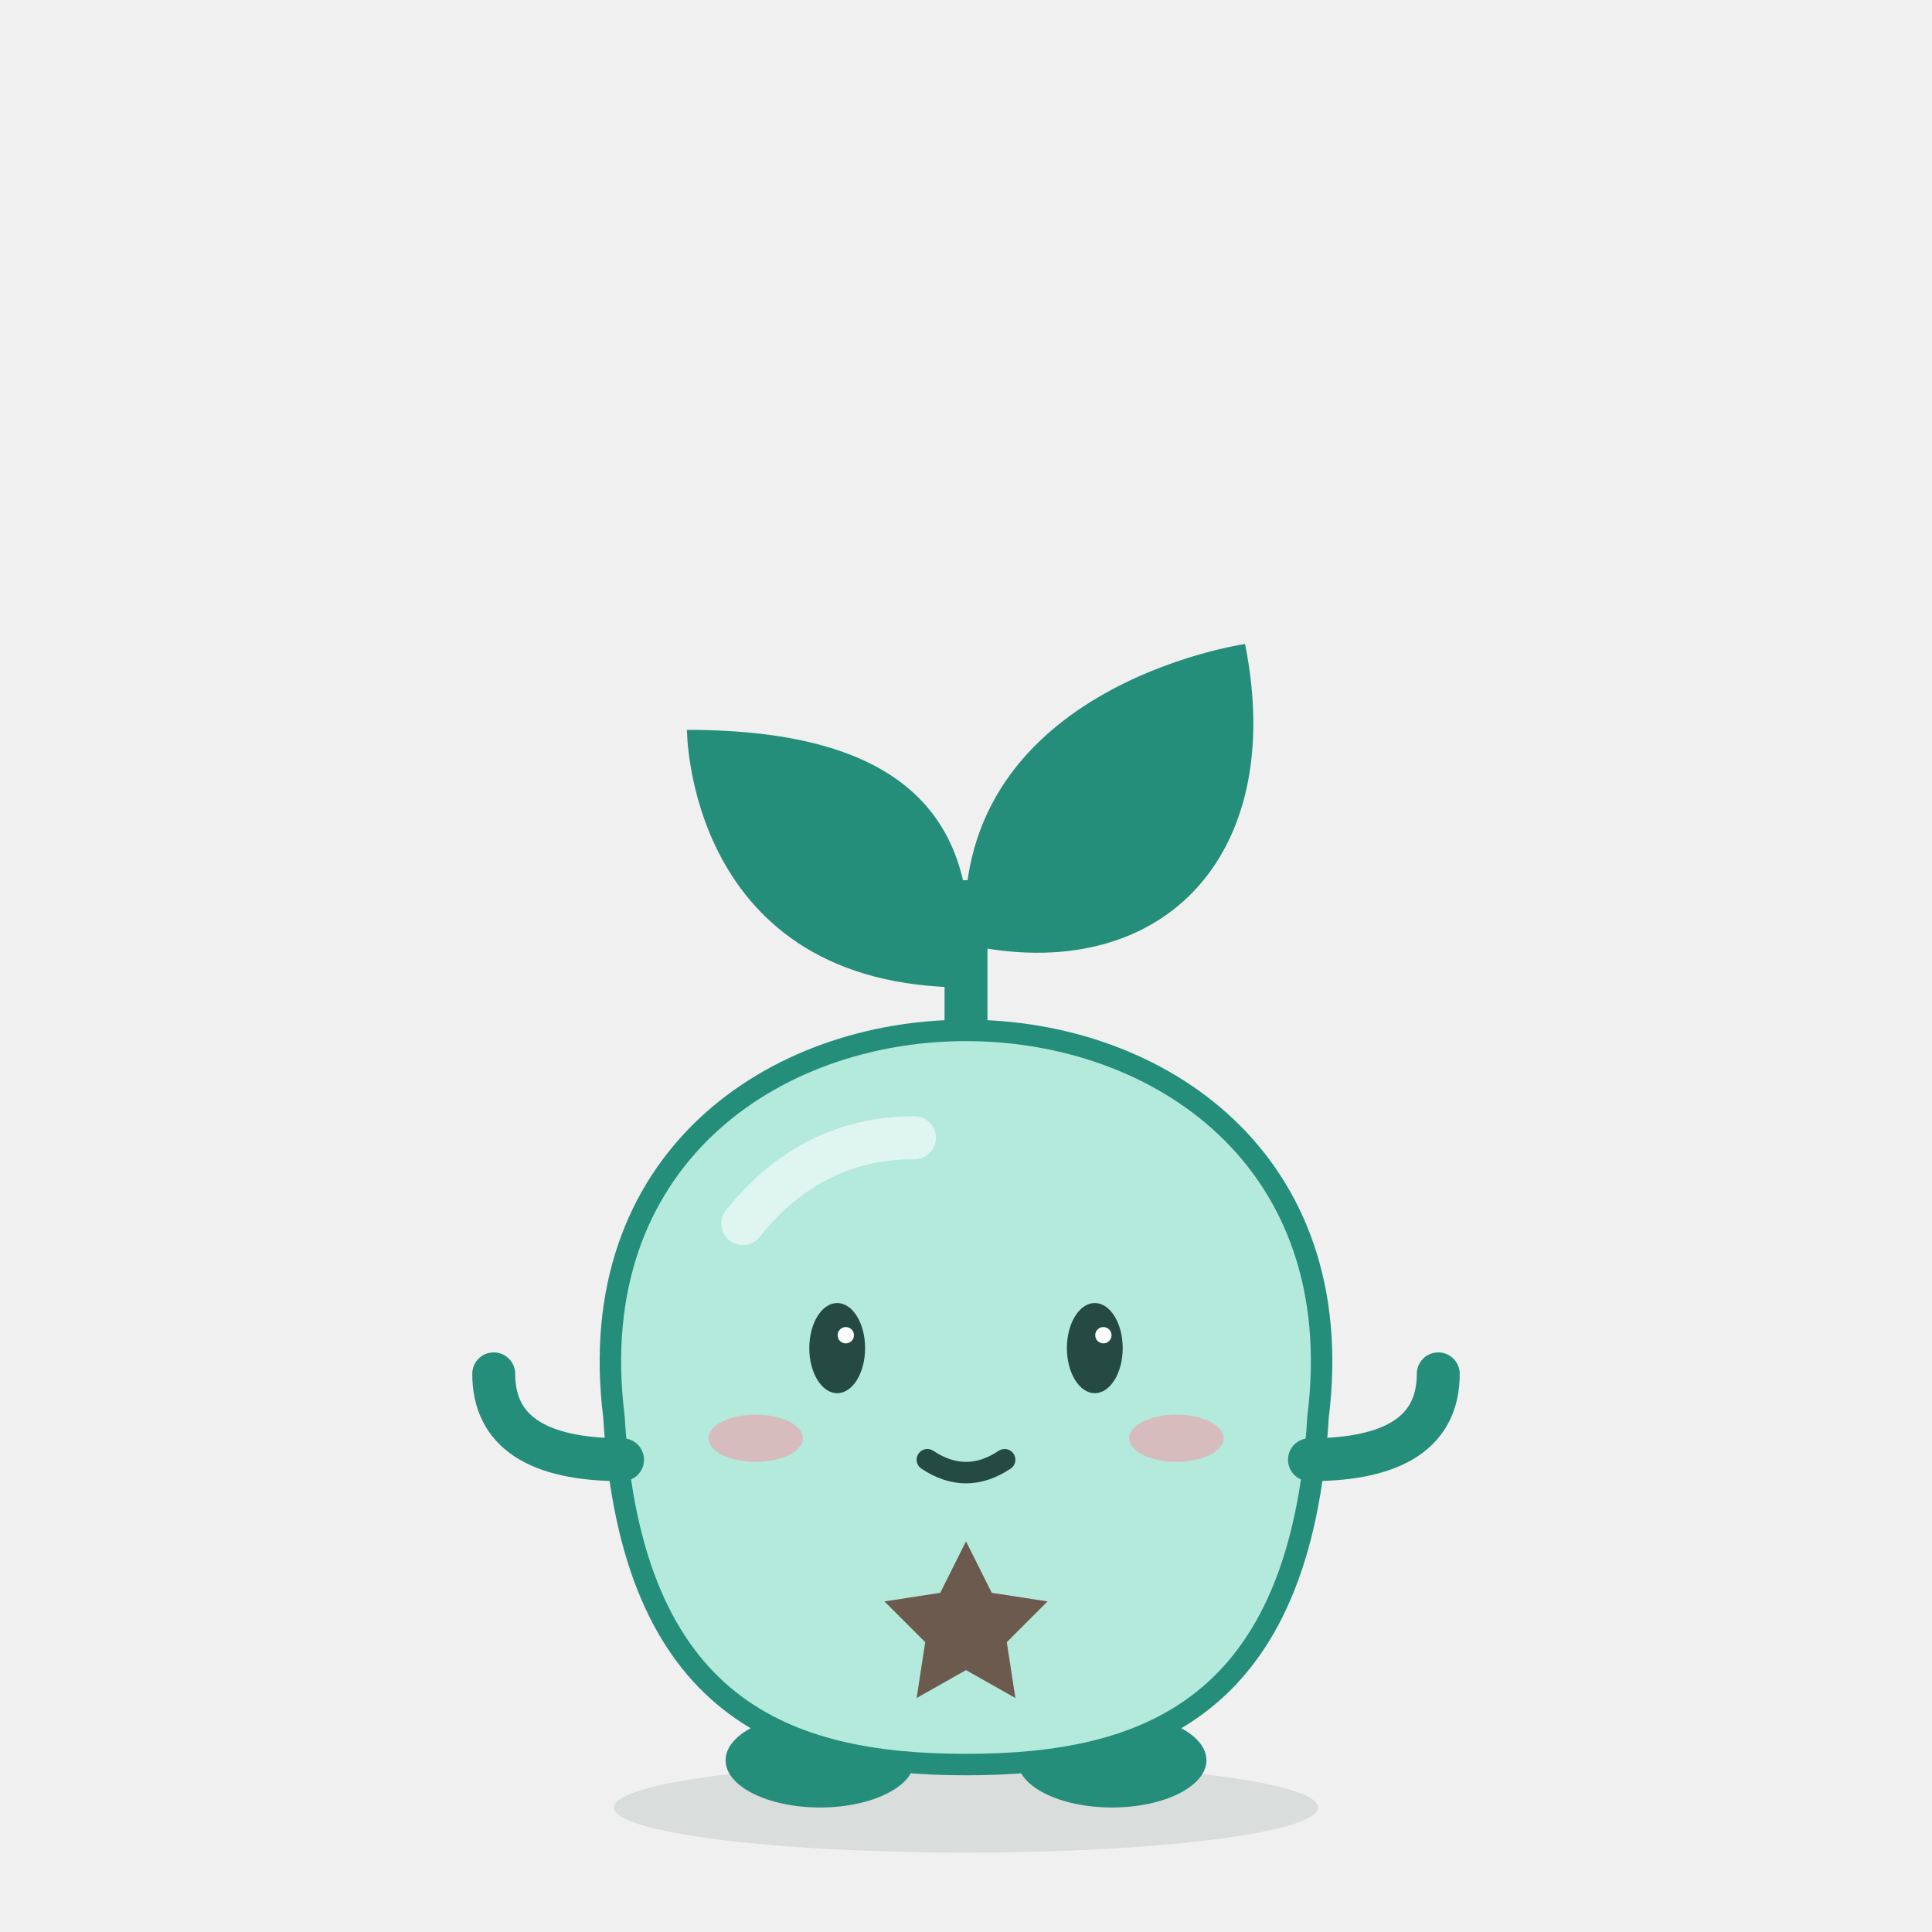
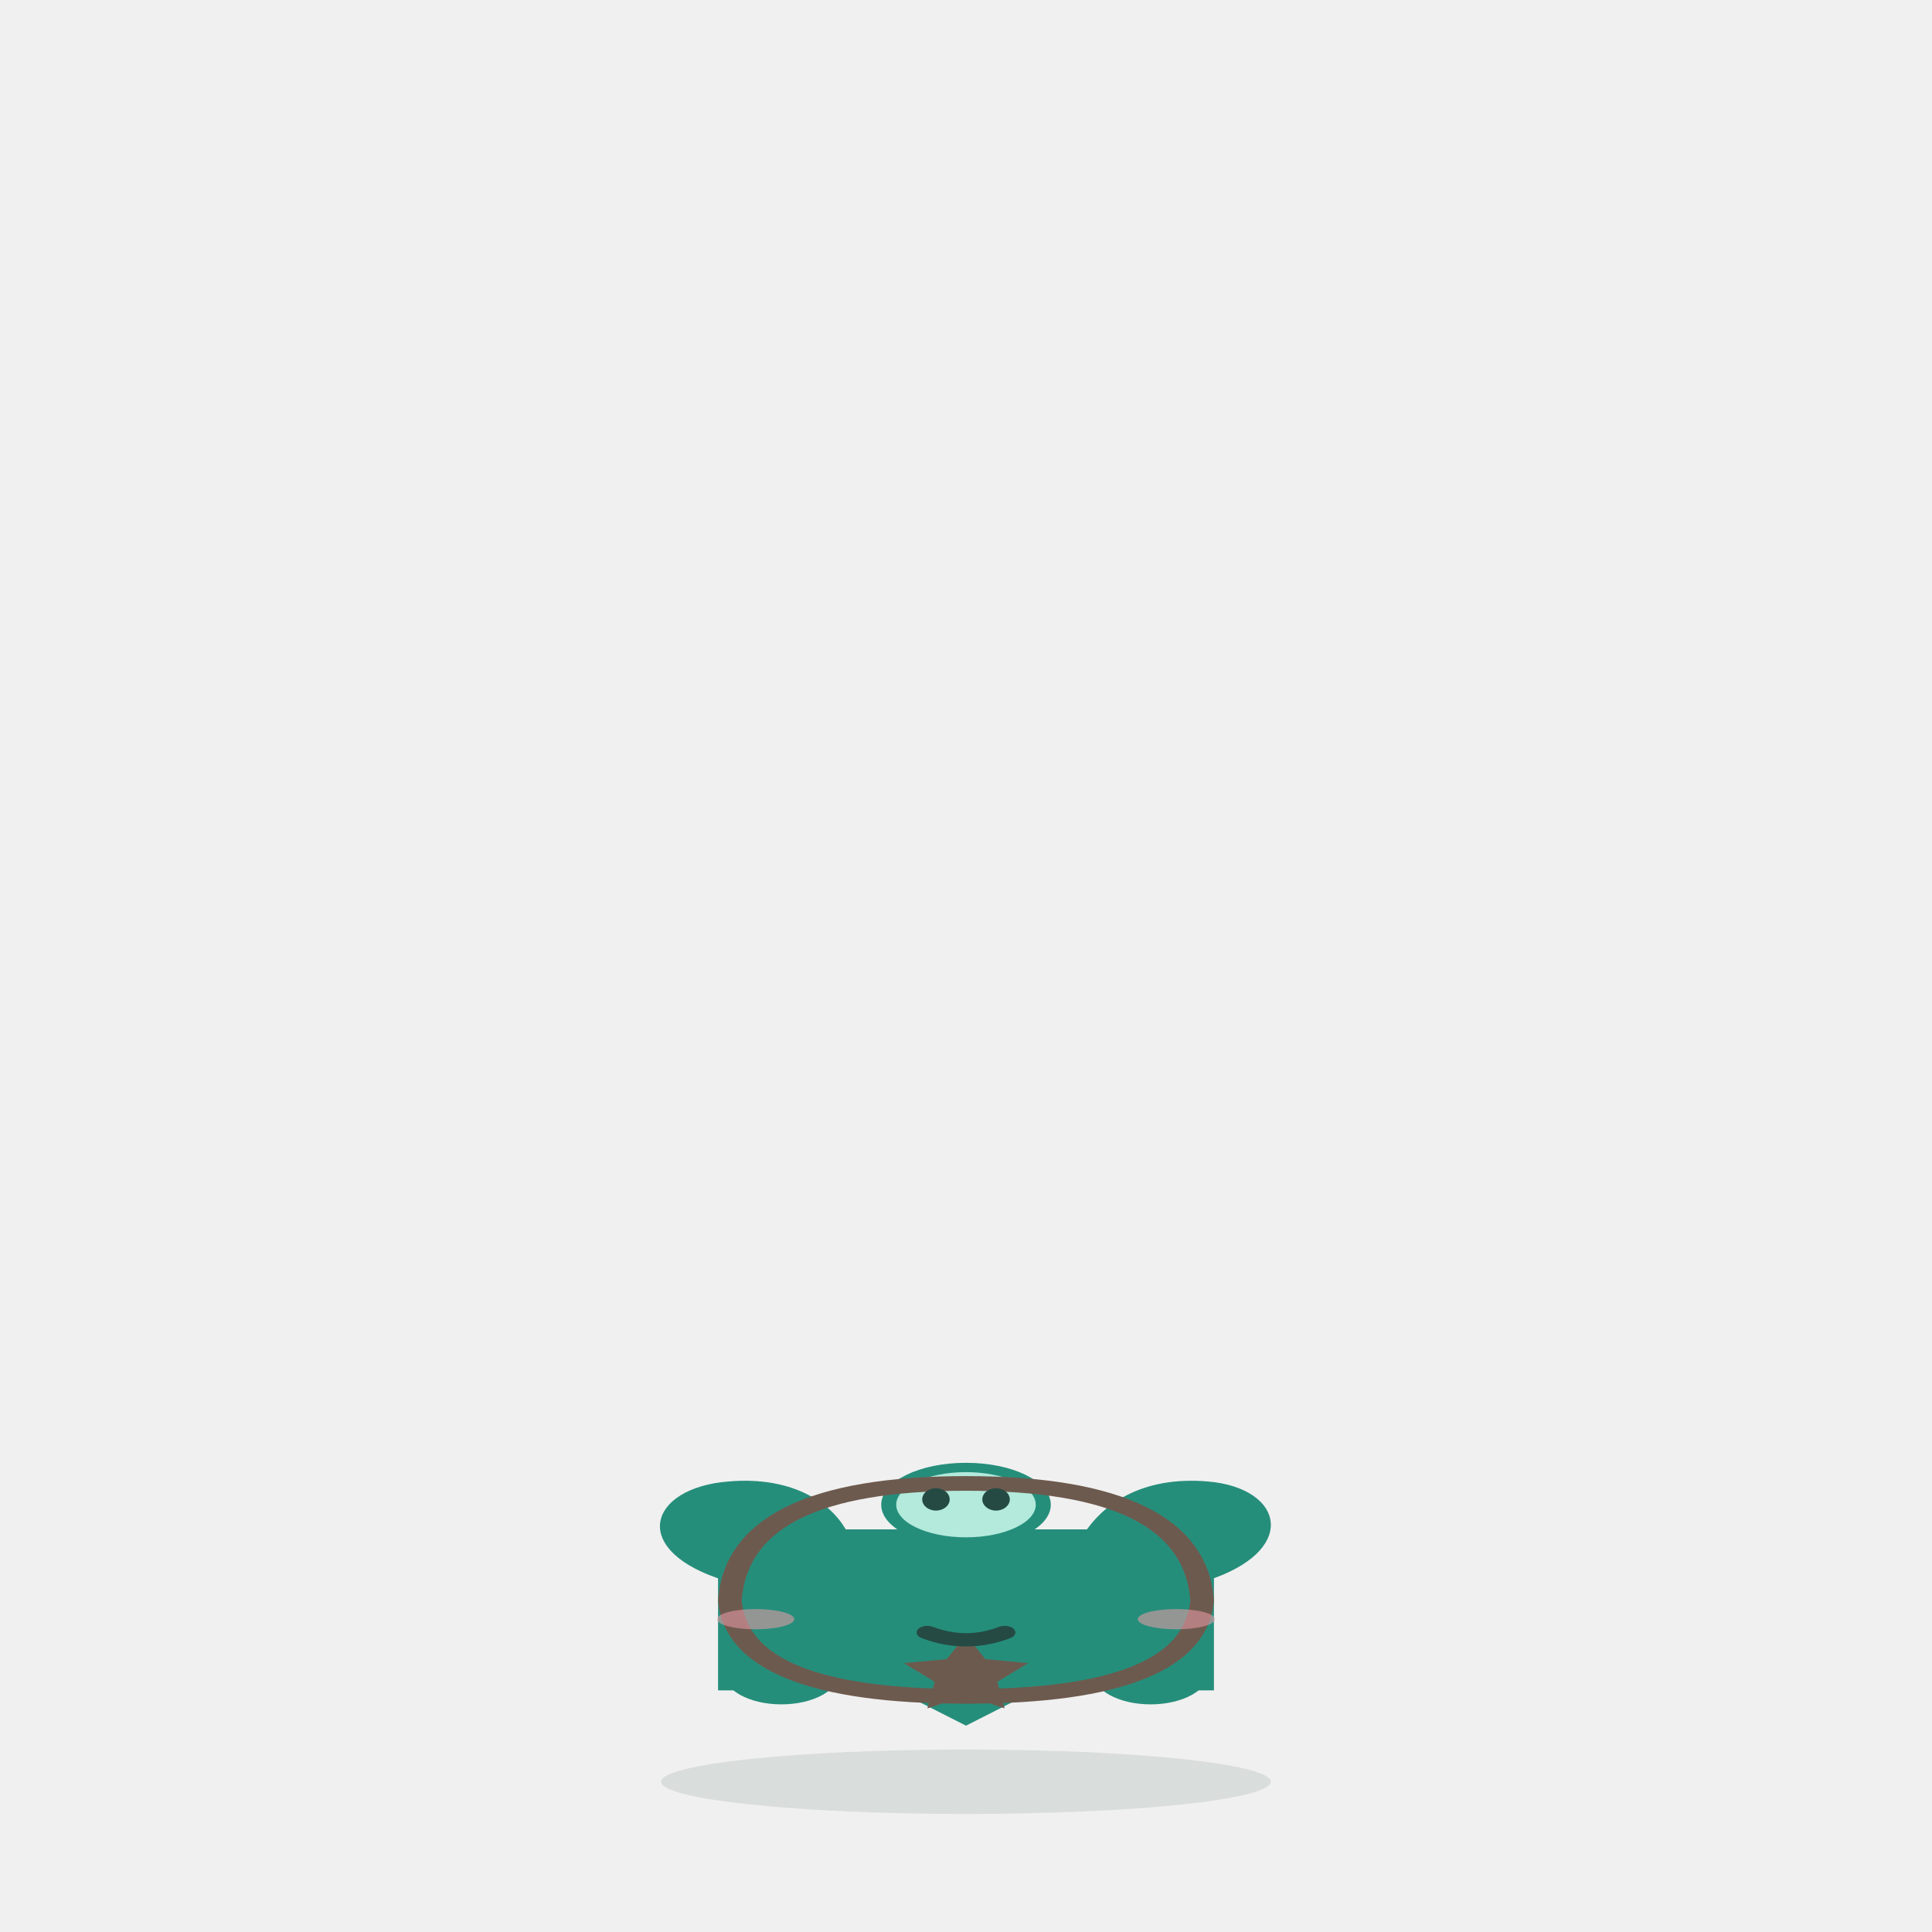
- <svg xmlns="http://www.w3.org/2000/svg" viewBox="-15 -25 45 45" role="img" aria-label="Sprout Buddy">
-   <style>
- #body-js{transform-origin:7.5px 15px}.breathe{animation:breathe 3s ease-in-out infinite}.rest{animation:breathe 5s ease-in-out infinite}.celebrate{animation:bounce .7s ease-in-out infinite}.work{animation:breathe 1.7s ease-in-out infinite}.sway{animation:sway 1s ease-in-out infinite}.sparkle,.dream{animation:glow 1.6s ease-in-out infinite}.leaf{transform-origin:7.5px 1px;animation:sway 3s ease-in-out infinite}
- @keyframes breathe{50%{transform:translateY(-.5px) scaleY(1.02)}}@keyframes bounce{50%{transform:translateY(-2px) rotate(-3deg)}}@keyframes sway{50%{transform:rotate(5deg)}}@keyframes glow{50%{opacity:.4}}
- @media(prefers-reduced-motion:reduce){*{animation:none!important}}
- </style>
-   <ellipse id="shadow-js" cx="7.5" cy="17.1" rx="8.2" ry="1.05" fill="#294b43" opacity=".12" />
-   <g id="body-js">
-     <g class="sway">
-       <g class="leaf">
-         <path d="M7.5 2V-4" stroke="#258e7b" stroke-width="1" stroke-linecap="round" />
-         <path d="M7.5-2C1-2 1-8 1-8c5 0 7 2 6.5 6zM7.5-3C7-9 14-10 14-10c1 5-2 8-6.5 7z" fill="#258e7b" />
+ <svg xmlns="http://www.w3.org/2000/svg" viewBox="-15 -25 45 45" role="img" data-species="turtle" aria-label="Mossy Turtle">
+   <style>#body-js{transform-origin:7.5px 15px}.breathe{animation:breathe 3s ease-in-out infinite}.rest{animation:breathe 5s ease-in-out infinite}.celebrate{animation:bounce .7s ease-in-out infinite}.work{animation:breathe 1.7s ease-in-out infinite}.sway{animation:sway 1s ease-in-out infinite}.sparkle,.dream{animation:glow 1.6s ease-in-out infinite}.leaf{transform-origin:7.5px 3.7px;animation:sway 3s ease-in-out infinite}@keyframes breathe{50%{transform:translateY(-.25px) scaleY(1.012)}}@keyframes bounce{50%{transform:translateY(-1px) rotate(-2deg)}}@keyframes sway{50%{transform:rotate(3deg)}}@keyframes glow{50%{opacity:.4}}@media(prefers-reduced-motion:reduce){*{animation:none!important}}</style>
+   <ellipse id="shadow-js" cx="7.5" cy="16.5" rx="7.1" ry=".75" fill="#294b43" opacity=".12" />
+   <g data-size-profile="legacy-pet-footprint" transform="translate(0 6.08) scale(1 .62)">
+     <g id="body-js">
+       <g class="sway">
+         <ellipse cx="3.2" cy="12.7" rx="1.35" ry="1.2" fill="#258e7b" />
+         <ellipse cx="11.8" cy="12.7" rx="1.35" ry="1.2" fill="#258e7b" />
+         <path d="M7.5 12.6l1.1 1.2-1.1.9-1.1-.9z" fill="#258e7b" />
+         <path d="M2 9c-2-1-1.6-3 0-3.2 1.4-.2 2.2.8 2.5 1.8h6c.4-1 1.2-2 2.6-1.8 1.5.2 1.8 2.2-.1 3.2v4.1H2z" fill="#258e7b" stroke="#258e7b" stroke-width=".55" />
+         <ellipse cx="7.5" cy="6.4" rx="1.8" ry="1.4" fill="#b3eadb" stroke="#258e7b" stroke-width=".35" />
+         <path d="M2 10q.2-4.4 5.5-4.4T13 10q-.2 3.6-5.5 3.6T2 10Z" fill="none" stroke="#6d5a4e" stroke-width=".55" />
+         <path d="M3.8 7.4l1.1 2.4 2.6-1.8 2.2 2 1.1-2.4M7.5 8v4.8" fill="none" stroke="#258e7b" stroke-width=".38" />
+         <g id="mint-chip-idle-accent">
+           <path d="M7.5 11.3l.45.9 1 .15-.72.7.17 1-.9-.48-.9.48.17-1-.72-.7 1-.15z" fill="#6d5a4e" />
+         </g>
+         <g id="eyes-js" fill="#254a44">
+           <ellipse cx="6.8" cy="6.2" rx=".32" ry=".42" />
+           <ellipse cx="8.2" cy="6.2" rx=".32" ry=".42" />
+         </g>
+         <g id="eyes-doze" style="display:none">
+           <path d="M3.3 9.1h2.4m4.2 0h2.4" stroke="#254a44" stroke-width=".7" />
+         </g>
+         <ellipse cx="2.6" cy="10.7" rx=".9" ry=".38" fill="#ee9caa" opacity=".55" />
+         <ellipse cx="12.4" cy="10.7" rx=".9" ry=".38" fill="#ee9caa" opacity=".55" />
+         <g fill="none" stroke="#254a44" stroke-width=".5" stroke-linecap="round">
+           <path d="M6.6 11.2q.9.55 1.8 0" />
+         </g>
      </g>
-       <ellipse cx="4.1" cy="16" rx="2.2" ry="1.1" fill="#258e7b" />
-       <ellipse cx="10.9" cy="16" rx="2.2" ry="1.1" fill="#258e7b" />
-       <path d="M-.7 8C-2.2-4 17.2-4 15.7 8c-.4 6.8-4 8.1-8.2 8.1S-.3 14.8-.7 8z" fill="#b3eadb" stroke="#258e7b" stroke-width=".5" />
-       <path d="M2.3 3.5q1.6-2 4-2" fill="none" stroke="white" opacity=".58" stroke-width="1" stroke-linecap="round" />
-       <g id="mint-chip-idle-accent">
-         <path d="M7.5 10.9l.6 1.2 1.3.2-.95.95.2 1.3-1.15-.65-1.15.65.2-1.3-.95-.95 1.3-.2z" fill="#6d5a4e" />
-       </g>
-       <g id="eyes-js" fill="#254a44">
-         <ellipse cx="4.5" cy="6.4" rx=".65" ry="1.05" />
-         <ellipse cx="10.5" cy="6.4" rx=".65" ry="1.05" />
-         <circle cx="4.7" cy="6.1" r=".19" fill="white" />
-         <circle cx="10.7" cy="6.1" r=".19" fill="white" />
-       </g>
-       <g id="eyes-doze" style="display:none">
-         <path d="M3.3 7h2.4M9.3 7h2.4" stroke="#254a44" stroke-width=".8" />
-       </g>
-       <ellipse cx="2.6" cy="8.5" rx="1.1" ry=".55" fill="#ee9caa" opacity=".6" />
-       <ellipse cx="12.4" cy="8.5" rx="1.1" ry=".55" fill="#ee9caa" opacity=".6" />
-       <g fill="none" stroke="#254a44" stroke-width=".5" stroke-linecap="round">
-         <path d="M6.6 9q.9.6 1.8 0" />
-       </g>
-       <path d="M-.5 9q-3 0-3-2M15.5 9q3 0 3-2" fill="none" stroke="#258e7b" stroke-width="1" stroke-linecap="round" />
    </g>
  </g>
</svg>
